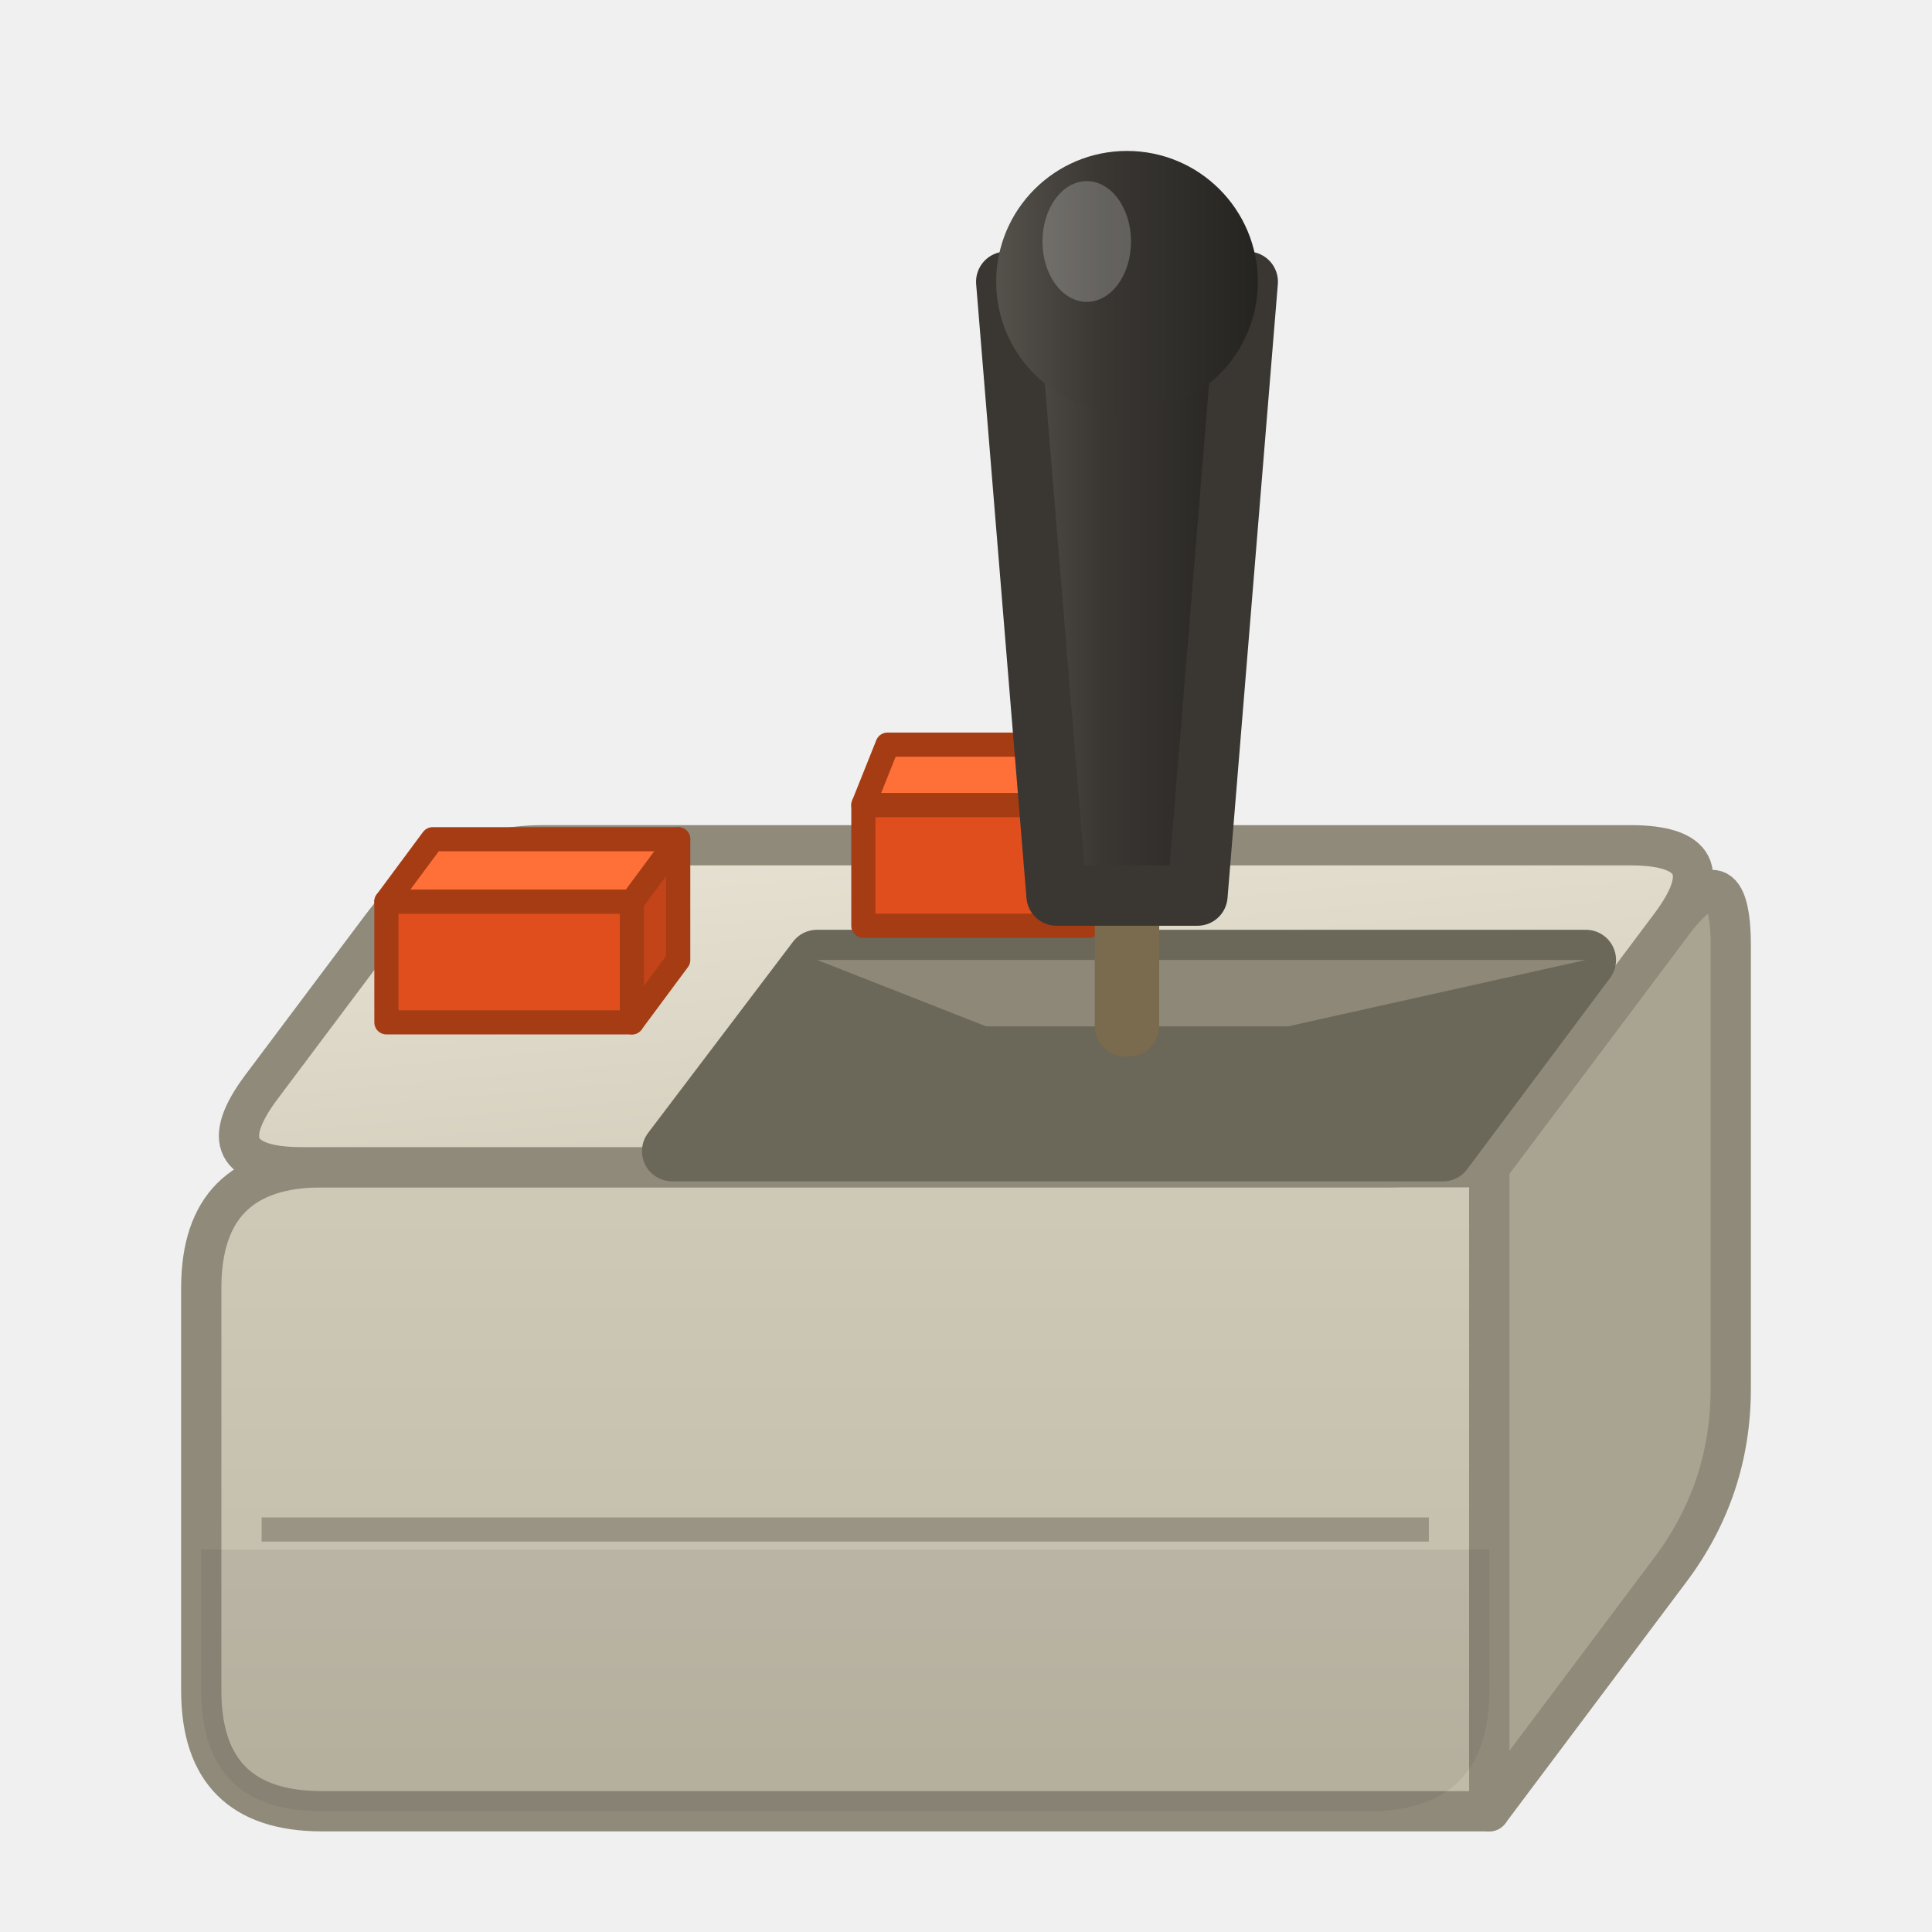
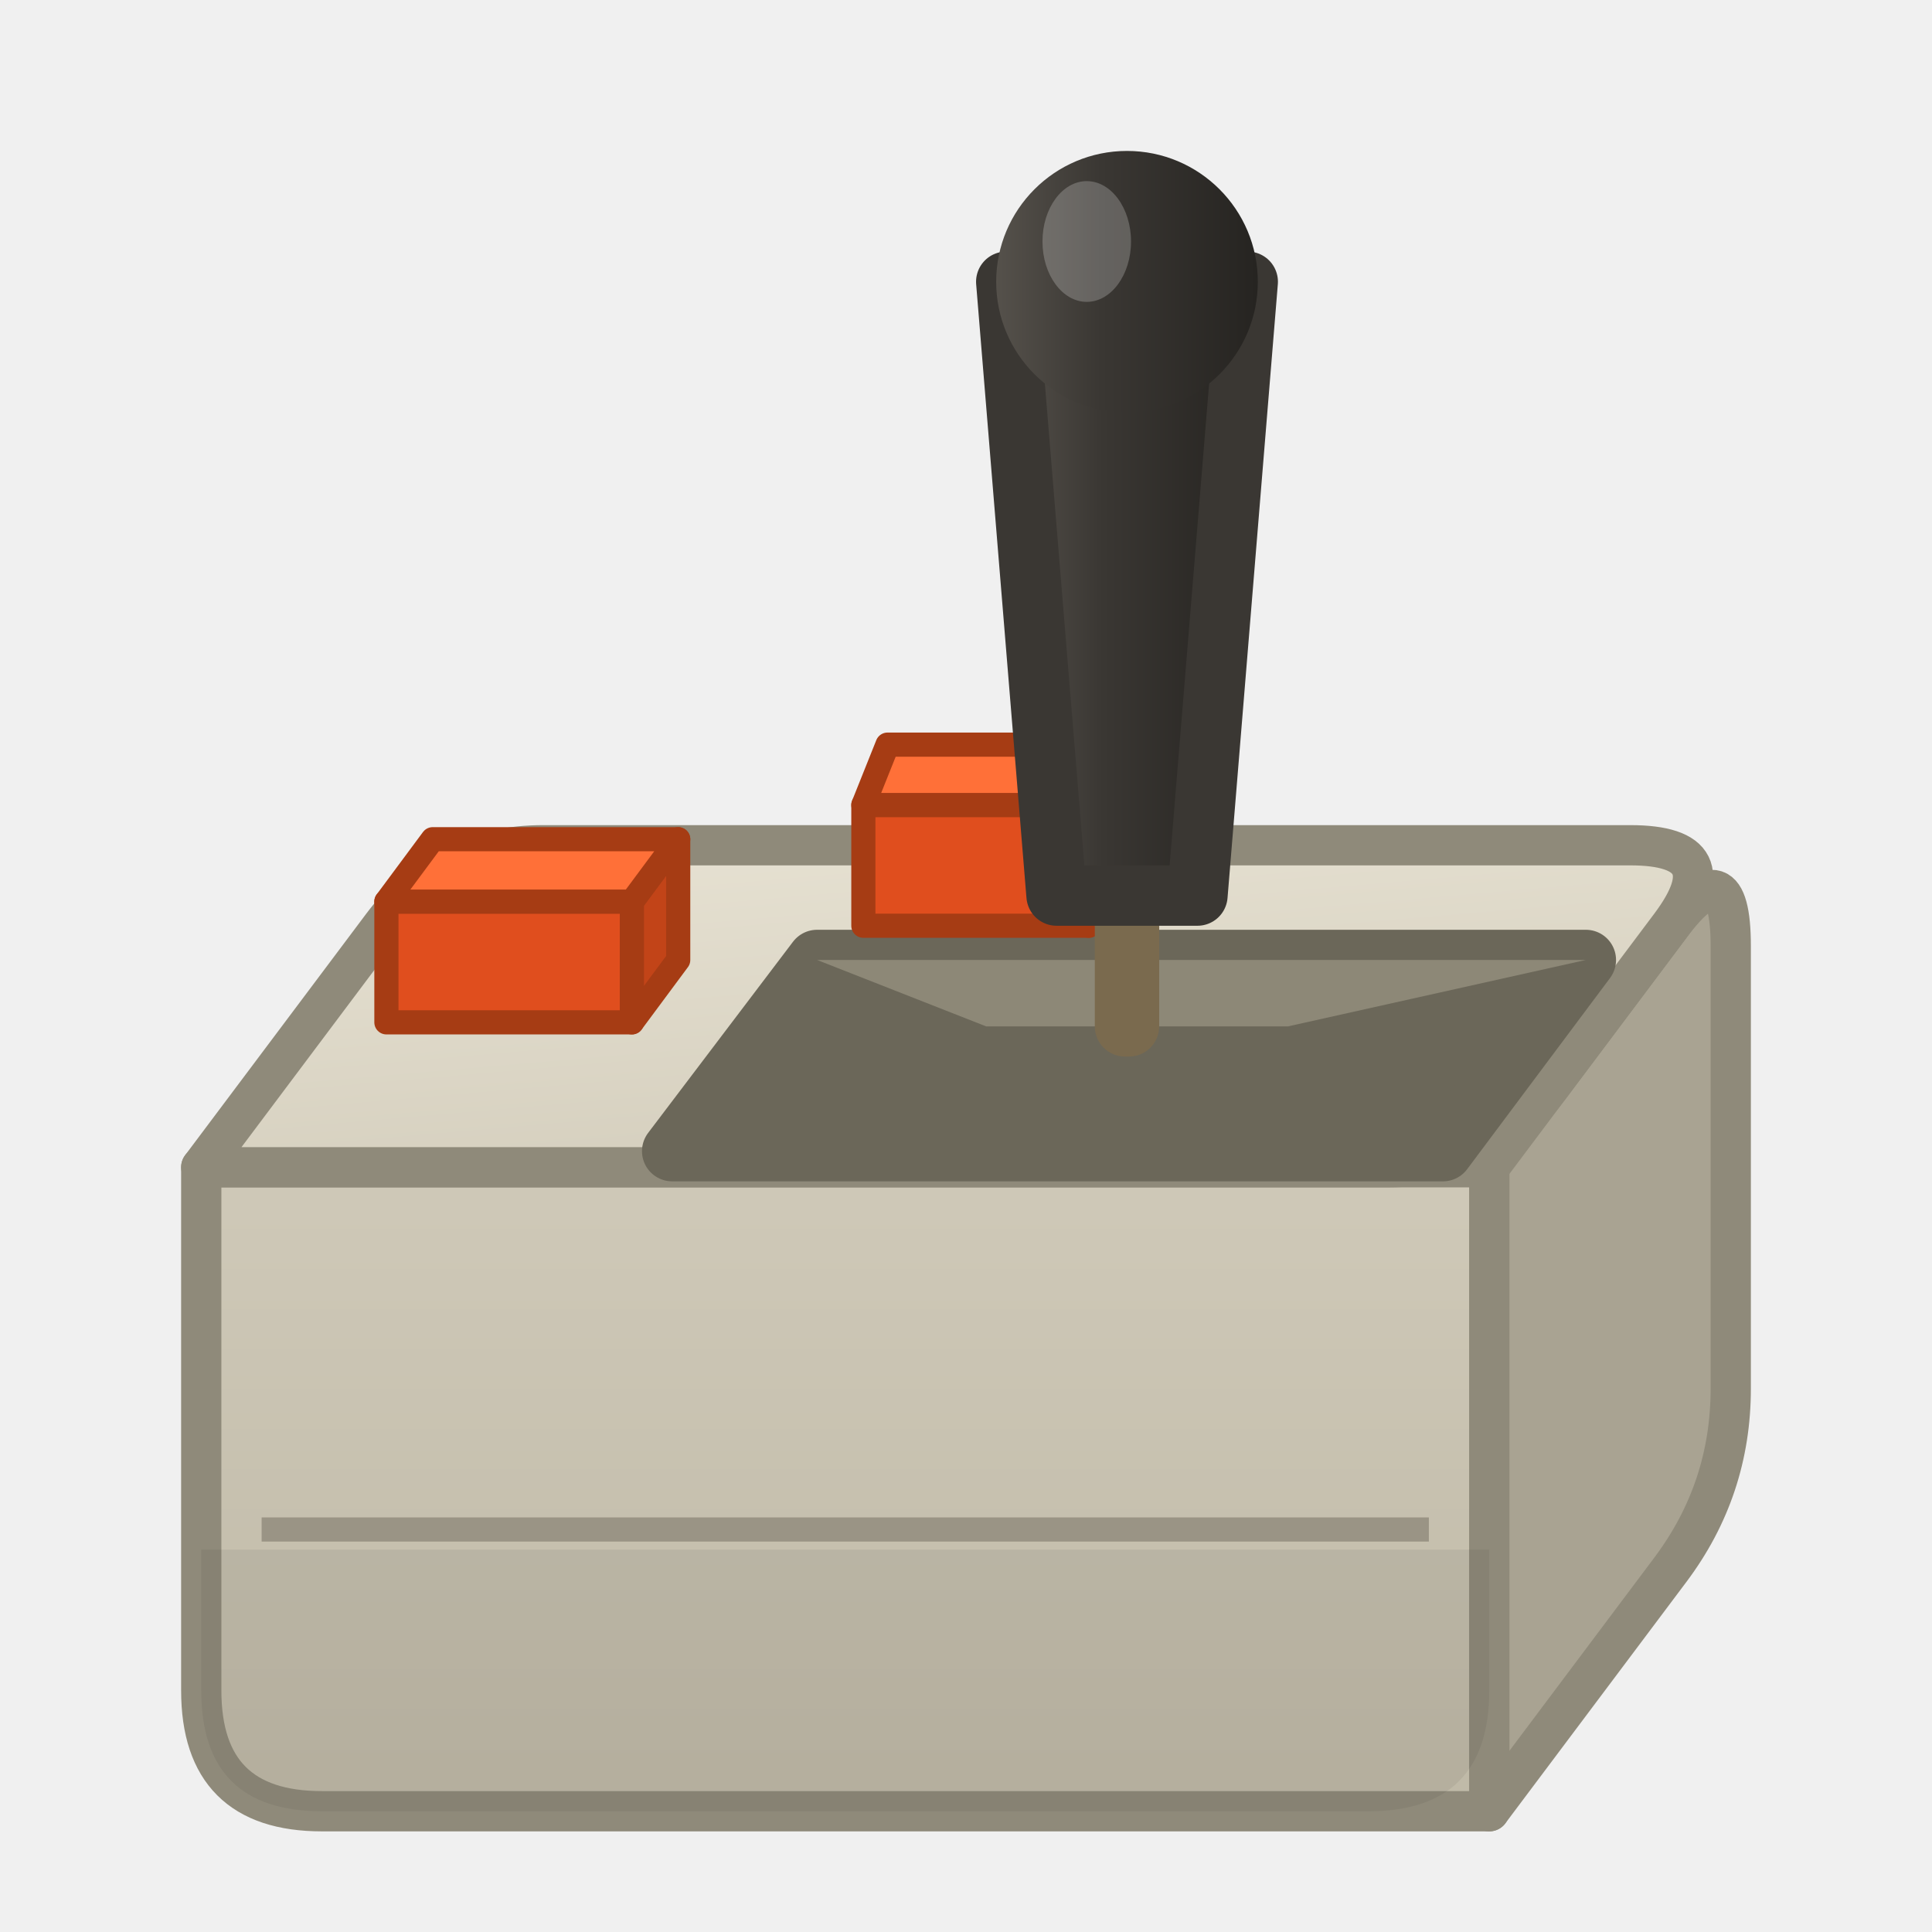
<svg xmlns="http://www.w3.org/2000/svg" viewBox="0 0 96 96" width="96" height="96">
  <defs>
    <linearGradient id="jTop" x1="0" y1="0" x2="0.4" y2="1">
      <stop offset="0" stop-color="#E8E3D4" />
      <stop offset="1" stop-color="#D5CFBE" />
    </linearGradient>
    <linearGradient id="jFront" x1="0" y1="0" x2="0" y2="1">
      <stop offset="0" stop-color="#CFC9B8" />
      <stop offset="1" stop-color="#BFB9A7" />
    </linearGradient>
    <linearGradient id="jStick" x1="0" y1="0" x2="1" y2="0">
      <stop offset="0" stop-color="#55514B" />
      <stop offset="0.4" stop-color="#3A3733" />
      <stop offset="1" stop-color="#262421" />
    </linearGradient>
  </defs>
  <path d="M 74,58 L 83,46 Q 86,42 86,47 L 86,69 Q 86,74 83,78 L 74,90 Z" fill="#A9A392" stroke="#8F8A7A" stroke-width="2" stroke-linejoin="round" />
-   <path d="M 16,58 L 74,58 L 74,90 L 16,90 Q 10,90 10,84 L 10,64 Q 10,58 16,58 Z" fill="url(#jFront)" stroke="#8F8A7A" stroke-width="2" stroke-linejoin="round" />
+   <path d="M 10,58 L 74,58 L 74,90 L 16,90 Q 10,90 10,84 Z" fill="url(#jFront)" stroke="#8F8A7A" stroke-width="2" stroke-linejoin="round" />
  <line x1="13" y1="76" x2="71" y2="76" stroke="#8F8A7A" stroke-width="1.2" opacity="0.8" />
  <path d="M 10,77 h 64 v 7 q 0,6 -6,6 H 16 q -6,0 -6,-6 Z" fill="#000000" opacity="0.06" />
-   <path d="M 13,54 L 19,46 Q 22,42 27,42 L 81,42 Q 86,42 83,46 L 77,54 Q 74,58 69,58 L 15,58 Q 10,58 13,54 Z" fill="url(#jTop)" stroke="#8F8A7A" stroke-width="2" stroke-linejoin="round" />
+   <path d="M 13,54 L 19,46 Q 22,42 27,42 L 81,42 Q 86,42 83,46 L 77,54 Q 74,58 69,58 L 10,58 Z" fill="url(#jTop)" stroke="#8F8A7A" stroke-width="2" stroke-linejoin="round" />
  <polygon points="33.4,57.2 71.7,57.2 78.8,47.7 40.6,47.7" fill="#6B6759" stroke="#6B6759" stroke-width="3" stroke-linejoin="round" />
  <polygon points="40.6,47.7 78.8,47.7 64,51 49,51" fill="#8D8877" />
  <polygon points="42.9,40 54.1,40 54.1,46 42.9,46" fill="#E04E1E" stroke="#A63C14" stroke-width="1.2" stroke-linejoin="round" />
  <polygon points="54.1,40 56.3,37 56.3,43 54.1,46" fill="#C24418" stroke="#A63C14" stroke-width="1.2" stroke-linejoin="round" />
  <polygon points="44.1,37 56.3,37 54.1,40 42.9,40" fill="#FF7038" stroke="#A63C14" stroke-width="1.2" stroke-linejoin="round" />
  <polygon points="19.2,44.8 31.4,44.8 31.4,50.8 19.2,50.8" fill="#E04E1E" stroke="#A63C14" stroke-width="1.2" stroke-linejoin="round" />
  <polygon points="31.4,44.8 33.7,41.7 33.7,47.7 31.4,50.8" fill="#C24418" stroke="#A63C14" stroke-width="1.2" stroke-linejoin="round" />
  <polygon points="21.5,41.7 33.7,41.7 31.4,44.8 19.2,44.8" fill="#FF7038" stroke="#A63C14" stroke-width="1.2" stroke-linejoin="round" />
  <rect x="54.4" y="42.5" width="3.2" height="10" rx="1.5" fill="#7A6A4E" />
  <polygon points="52.5,44.5 59.5,44.5 62,14 50,14" fill="url(#jStick)" stroke="#3A3733" stroke-width="3" stroke-linejoin="round" />
  <circle cx="56" cy="14" r="6.5" fill="url(#jStick)" />
  <ellipse cx="54" cy="12" rx="2.2" ry="3" fill="#FFFFFF" opacity="0.22" />
</svg>
